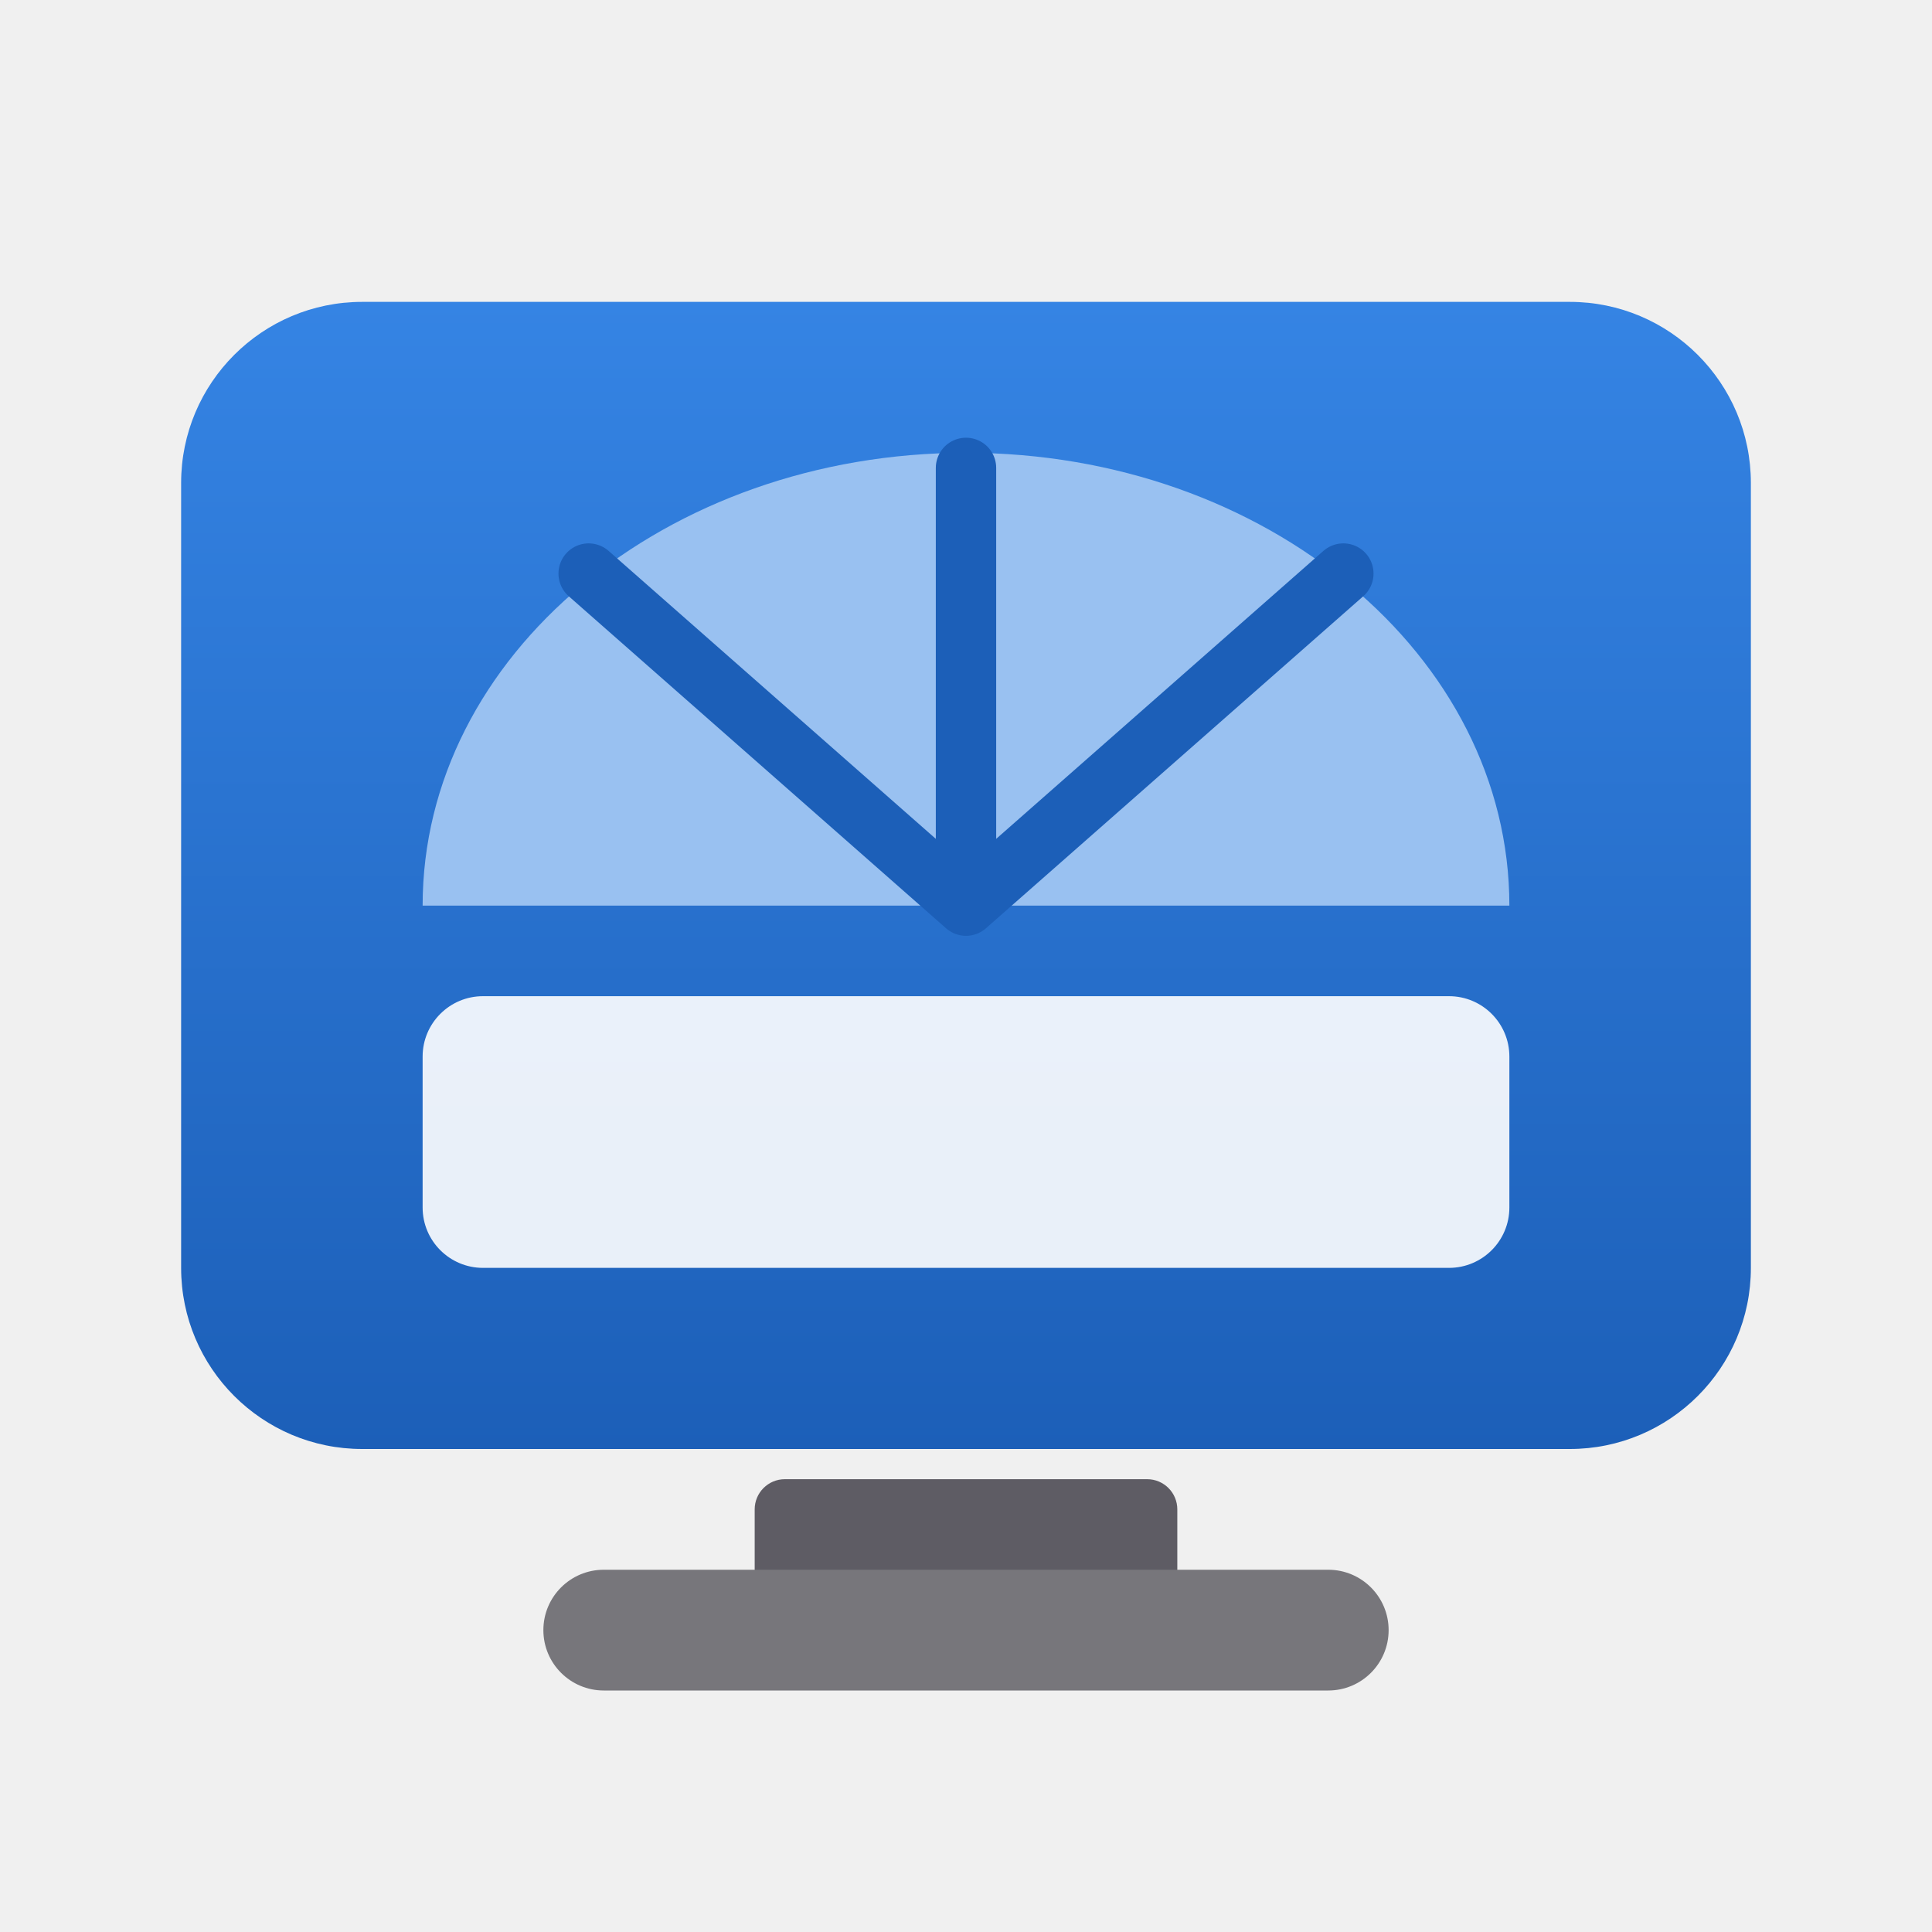
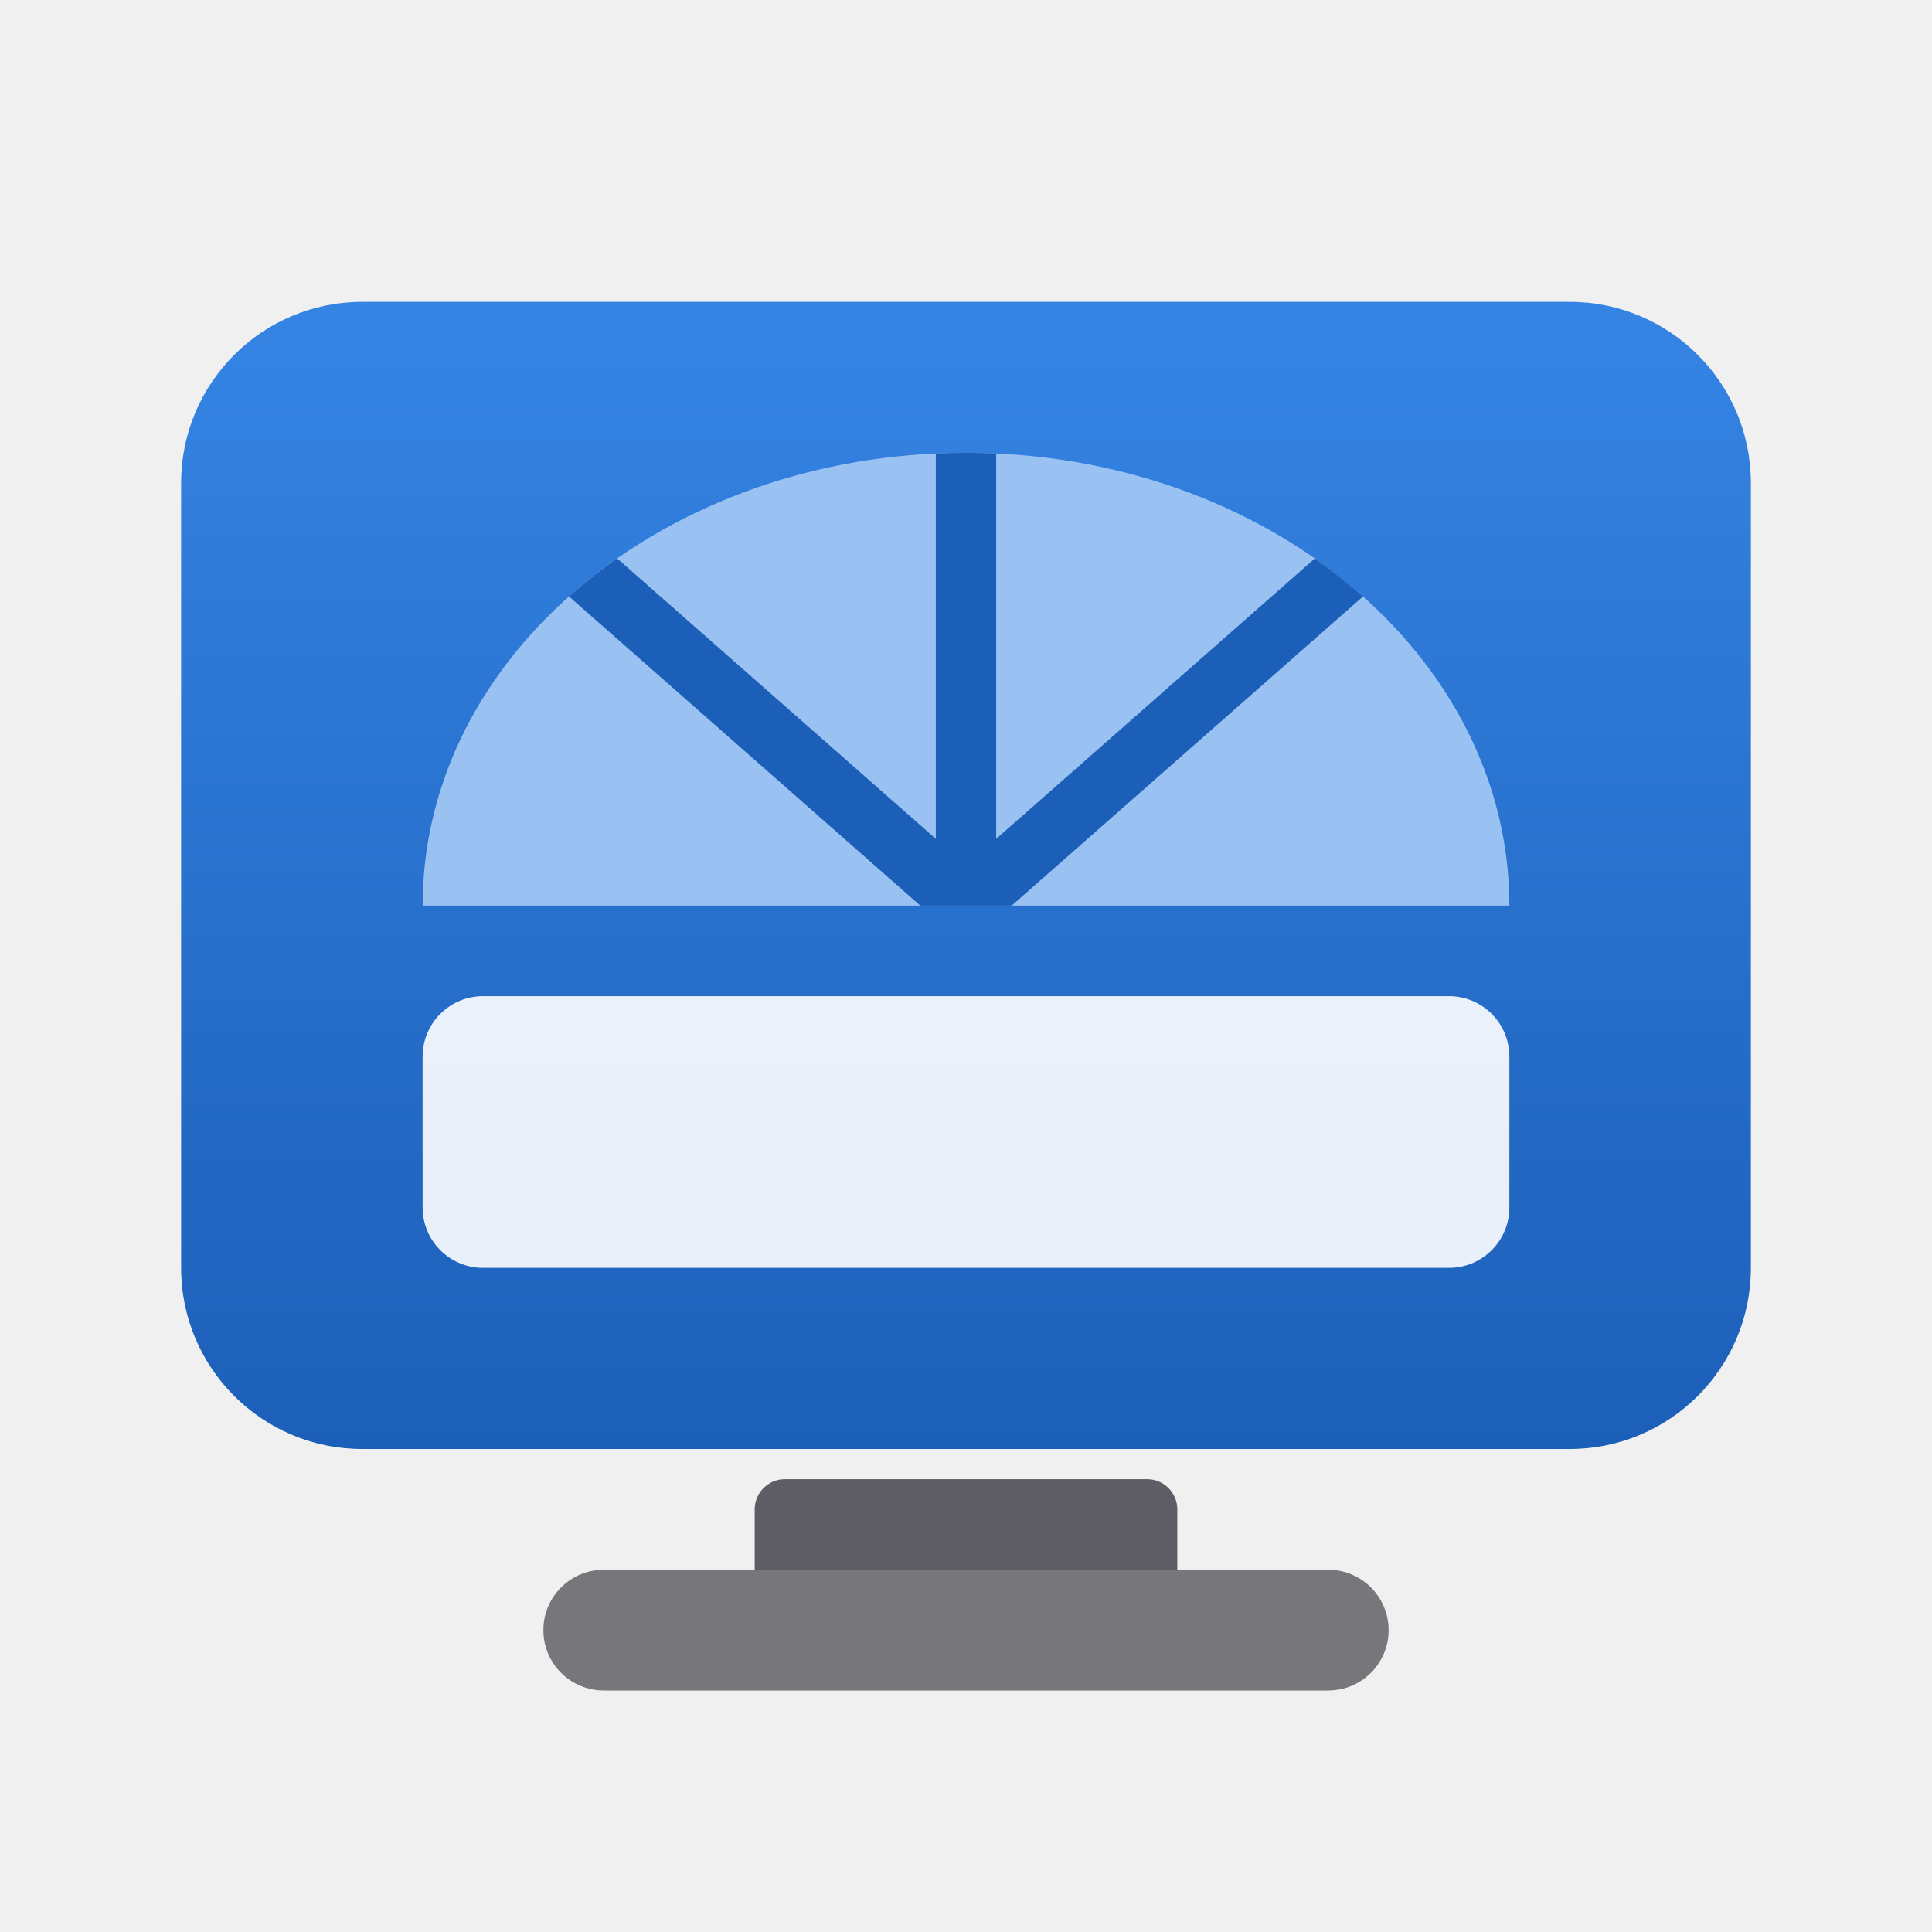
<svg xmlns="http://www.w3.org/2000/svg" width="128" height="128" viewBox="0 0 128 128">
  <defs>
    <linearGradient id="bg" x1="0" y1="0" x2="0" y2="1">
      <stop offset="0" stop-color="#3584e4" />
      <stop offset="1" stop-color="#1c5fb8" />
    </linearGradient>
  </defs>
  <rect x="12" y="20" width="104" height="76" rx="12" fill="url(#bg)" />
  <path d="M28 60 A36 30 0 0 1 100 60 Z" fill="#99c1f1" />
-   <path d="M64 60 L64 31 M64 60 L39 38 M64 60 L89 38" stroke="#1c5fb8" stroke-width="4" stroke-linecap="round" />
+   <path d="M62 60L62 30.046A36 30 0 0 1 66 30.046L66 60Z M60.973 60L37.697 39.517A36 30 0 0 1 40.889 36.998L67.027 60Z M60.973 60L87.111 36.998A36 30 0 0 1 90.303 39.517L67.027 60Z" fill="#1c5fb8" />
  <rect x="28" y="66" width="72" height="18" rx="4" fill="#ffffff" opacity="0.9" />
  <rect x="50" y="98" width="28" height="8" rx="2" fill="#5e5c64" />
  <rect x="36" y="104" width="56" height="8" rx="4" fill="#77767b" />
</svg>
